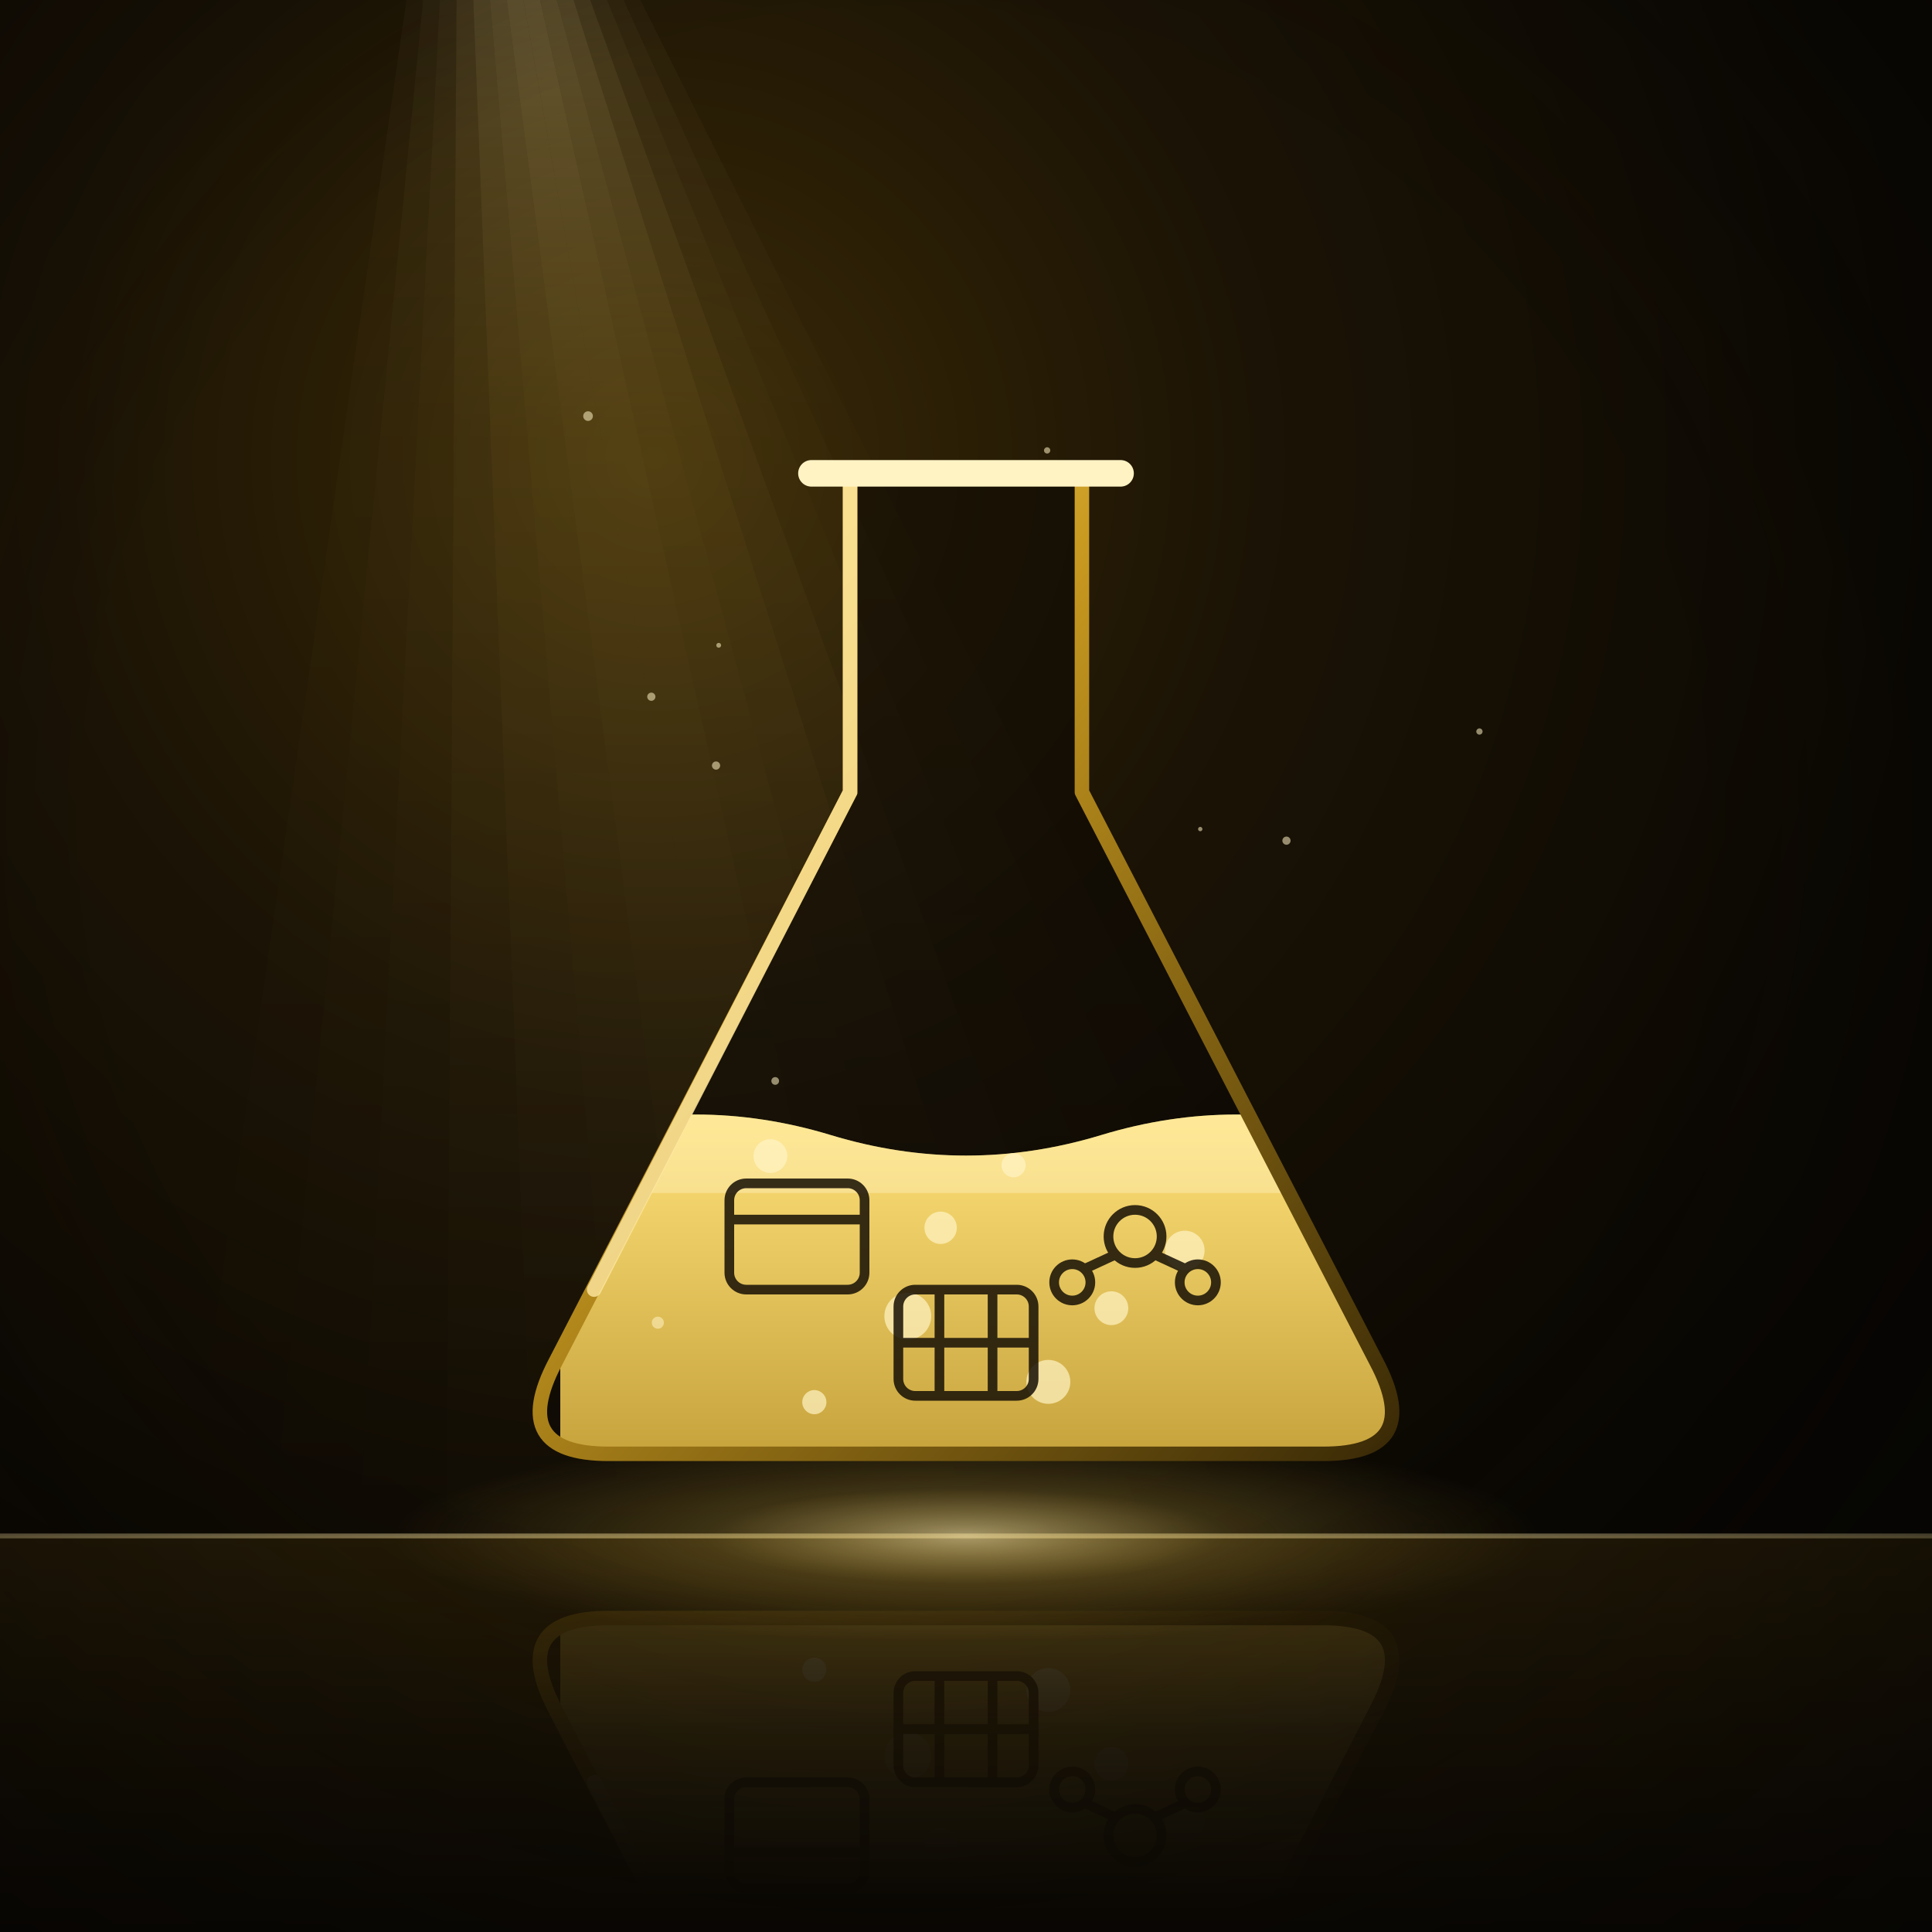
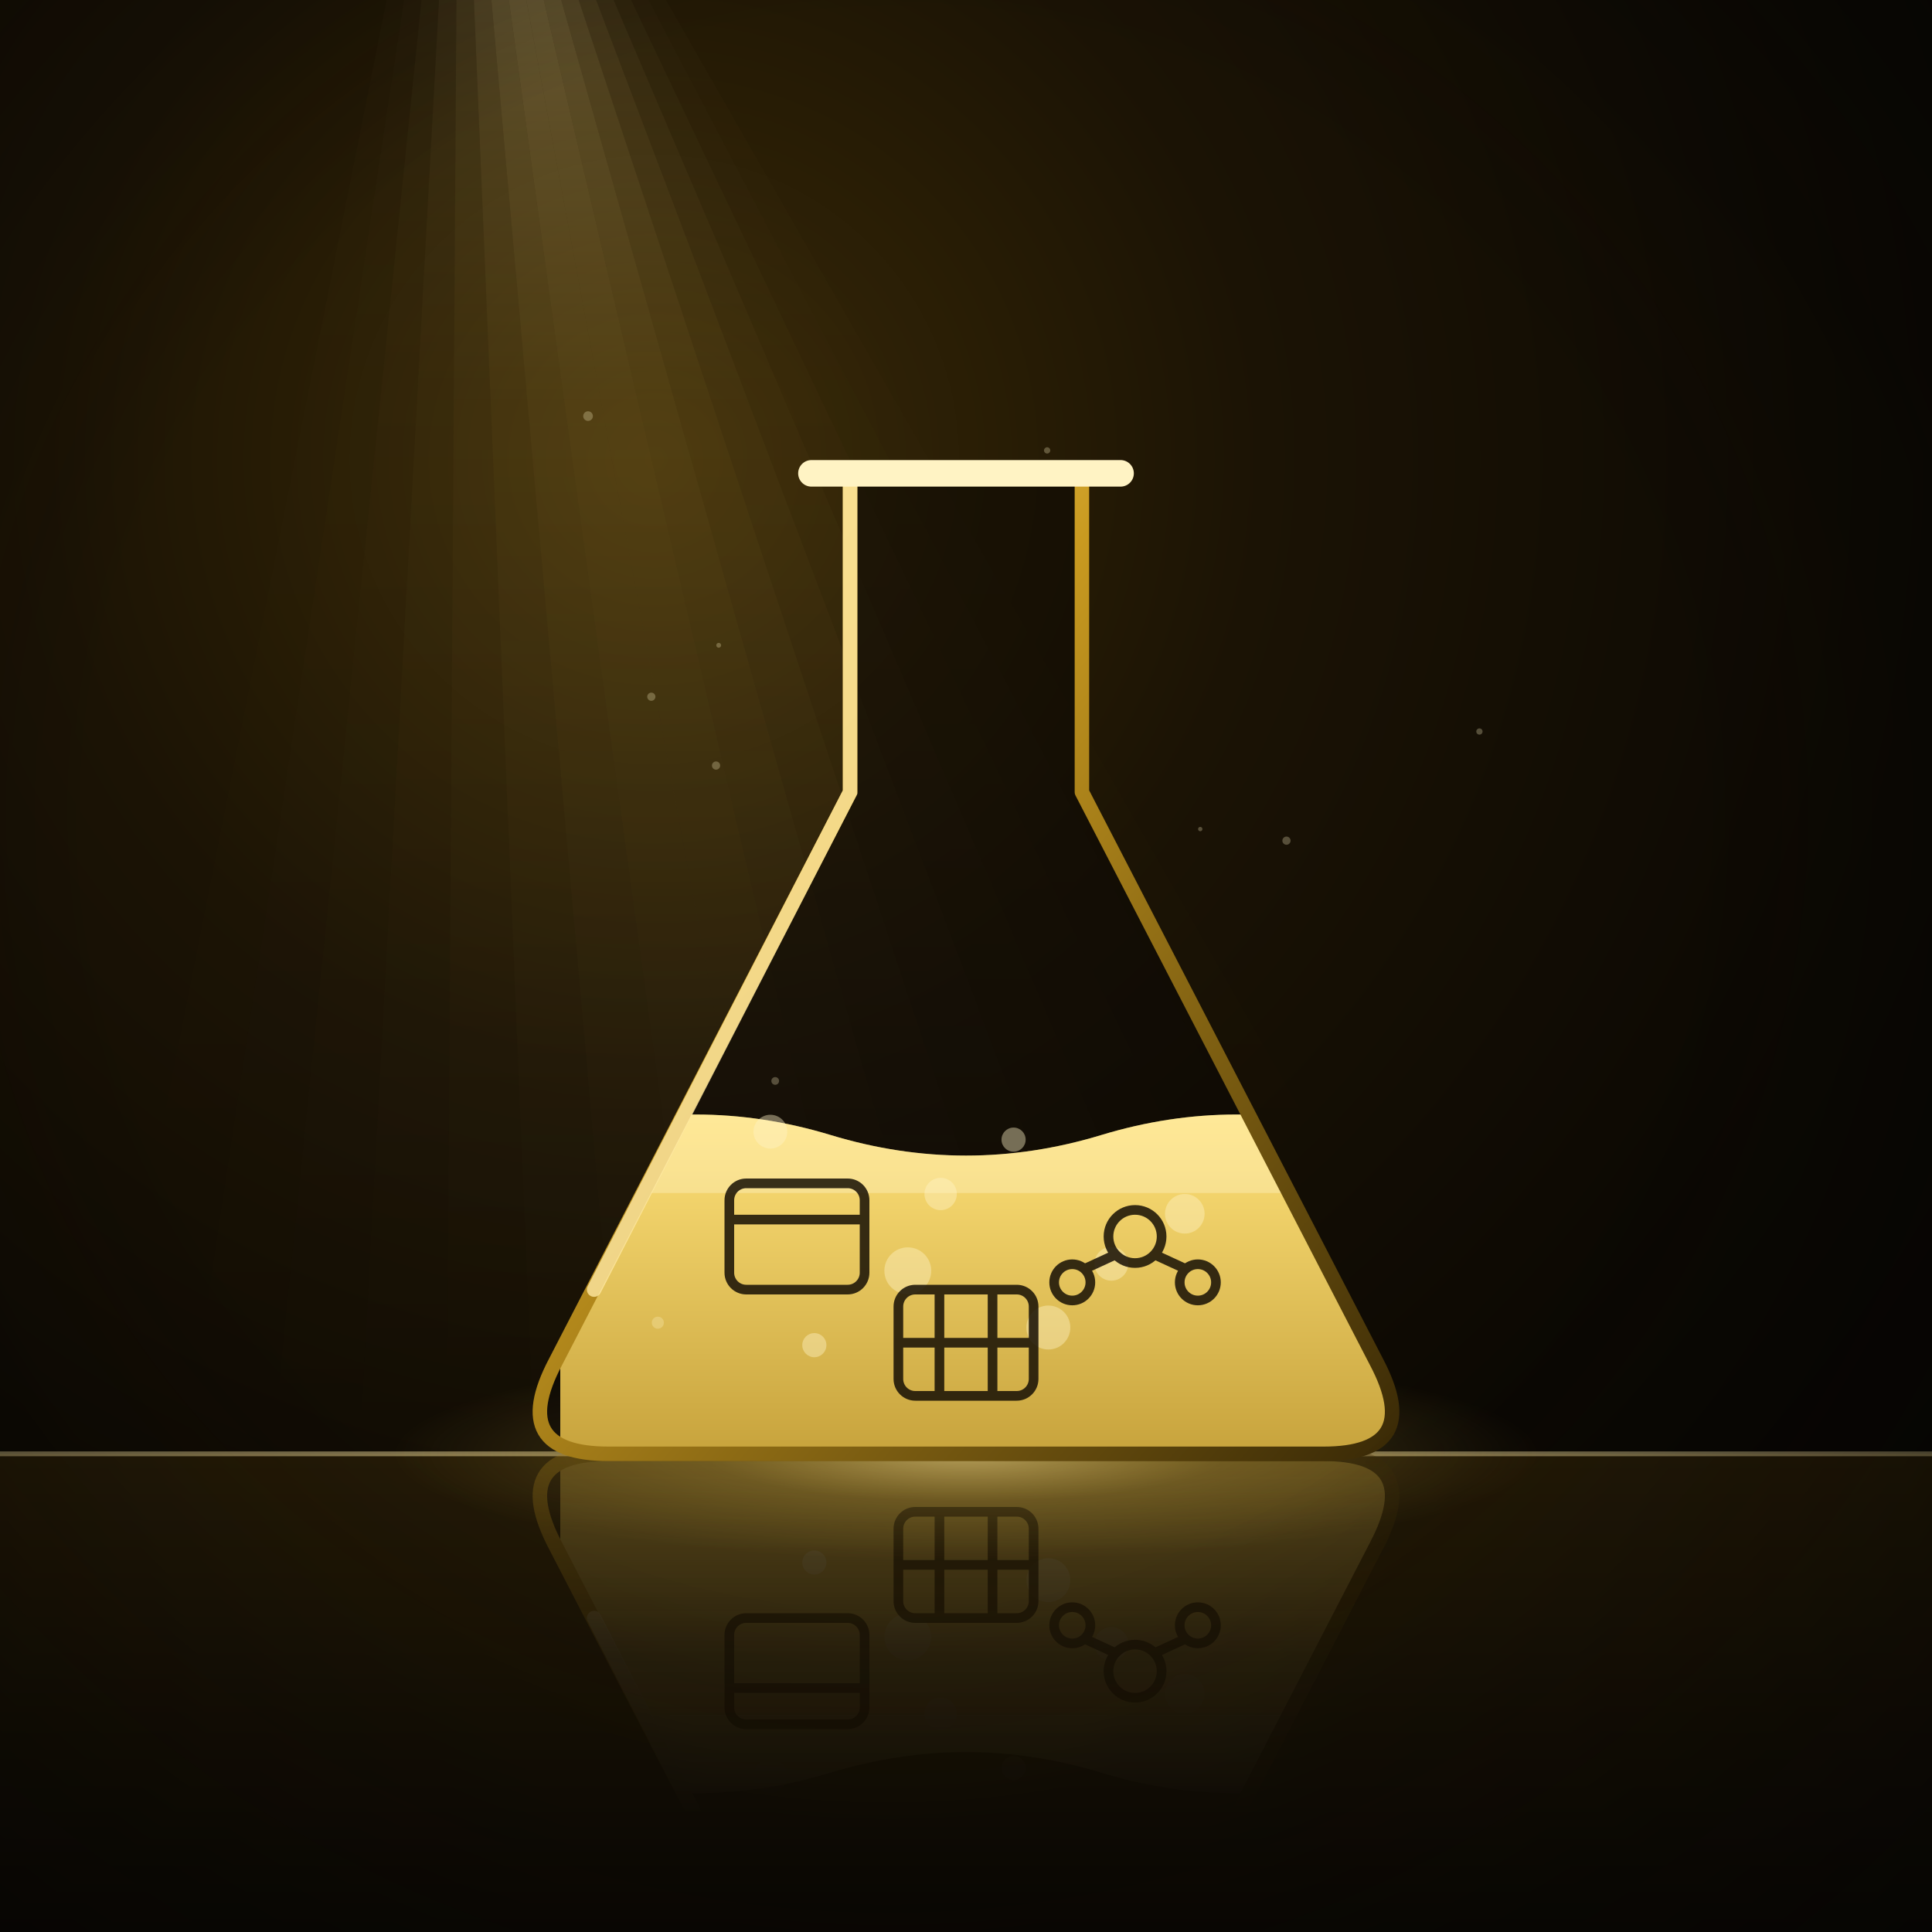
<svg xmlns="http://www.w3.org/2000/svg" viewBox="0 0 800 800" width="800" height="800" aria-hidden="true">
  <defs>
    <radialGradient id="sky" cx=".34" cy=".24" r=".92">
      <stop offset="0" stop-color="#3a2a06" />
      <stop offset=".34" stop-color="#1b1305" />
      <stop offset=".72" stop-color="#0b0803" />
      <stop offset="1" stop-color="#050403" />
    </radialGradient>
    <linearGradient id="beam" x1="0" y1="0" x2="0" y2="1">
      <stop offset="0" stop-color="#fff1c4" stop-opacity=".46" />
      <stop offset=".42" stop-color="#ffd766" stop-opacity=".15" />
      <stop offset="1" stop-color="#ffd766" stop-opacity="0" />
    </linearGradient>
    <radialGradient id="pool">
      <stop offset="0" stop-color="#ffe9a3" stop-opacity=".62" />
      <stop offset=".45" stop-color="#e9c552" stop-opacity=".2" />
      <stop offset="1" stop-color="#d4af37" stop-opacity="0" />
    </radialGradient>
    <linearGradient id="brass" x1="0" y1="0" x2="1" y2="1">
      <stop offset="0" stop-color="#ffe27a" />
      <stop offset=".35" stop-color="#c99a20" />
      <stop offset=".62" stop-color="#8c6a14" />
      <stop offset="1" stop-color="#3a2a06" />
    </linearGradient>
    <linearGradient id="near" x1="0" y1="0" x2="0" y2="1">
      <stop offset="0" stop-color="#241a06" />
      <stop offset="1" stop-color="#0b0803" />
    </linearGradient>
    <radialGradient id="vig" cx=".46" cy=".42" r=".78">
      <stop offset=".52" stop-color="#050403" stop-opacity="0" />
      <stop offset="1" stop-color="#050403" stop-opacity=".7" />
    </radialGradient>
    <linearGradient id="liq" x1="0" y1="0" x2="0" y2="1">
      <stop offset="0" stop-color="#ffe27a" />
      <stop offset="1" stop-color="#a8801a" />
    </linearGradient>
    <clipPath id="inside">
      <path d="M352 196h96v132l122 236q20 38-22 38H252q-42 0-22-38l122-236Z" />
    </clipPath>
  </defs>
  <rect width="800" height="800" fill="url(#sky)" />
  <g fill="url(#beam)">
-     <path d="M190 -150L40 636L76.3 636Z" opacity="0" />
-     <path d="M190 -150L76.3 636L112.5 636Z" opacity="0.1" />
-     <path d="M190 -150L112.5 636L148.8 636Z" opacity="0.2" />
-     <path d="M190 -150L148.8 636L185 636Z" opacity="0.3" />
-     <path d="M190 -150L185 636L221.3 636Z" opacity="0.5" />
-     <path d="M190 -150L221.3 636L257.5 636Z" opacity="0.7" />
-     <path d="M190 -150L257.5 636L293.8 636Z" opacity="0.8" />
-     <path d="M190 -150L293.8 636L330 636Z" opacity="0.9" />
-     <path d="M190 -150L330 636L366.3 636Z" opacity="0.9" />
-     <path d="M190 -150L366.3 636L402.5 636Z" opacity="0.8" />
-     <path d="M190 -150L402.5 636L438.8 636Z" opacity="0.7" />
-     <path d="M190 -150L438.8 636L475 636Z" opacity="0.5" />
-     <path d="M190 -150L475 636L511.3 636Z" opacity="0.3" />
-     <path d="M190 -150L511.3 636L547.5 636Z" opacity="0.2" />
-     <path d="M190 -150L547.5 636L583.8 636Z" opacity="0.1" />
-     <path d="M190 -150L583.8 636L620 636Z" opacity="0" />
+     <path d="M190 -150L40 602L76.3 602Z" opacity=".04" />
+     <path d="M190 -150L76.3 602L112.5 602Z" opacity=".088" />
+     <path d="M190 -150L112.5 602L148.8 602Z" opacity=".172" />
+     <path d="M190 -150L148.8 602L185 602Z" opacity=".303" />
+     <path d="M190 -150L185 602L221.3 602Z" opacity=".476" />
+     <path d="M190 -150L221.3 602L257.5 602Z" opacity=".668" />
+     <path d="M190 -150L257.5 602L293.8 602Z" opacity=".837" />
+     <path d="M190 -150L293.8 602L330 602Z" opacity=".937" />
+     <path d="M190 -150L330 602L366.3 602Z" opacity=".937" />
+     <path d="M190 -150L366.3 602L402.5 602Z" opacity=".837" />
+     <path d="M190 -150L402.5 602L438.8 602Z" opacity=".668" />
+     <path d="M190 -150L438.8 602L475 602Z" opacity=".476" />
+     <path d="M190 -150L475 602L511.3 602Z" opacity=".303" />
+     <path d="M190 -150L511.3 602L547.5 602Z" opacity=".172" />
+     <path d="M190 -150L547.5 602L583.8 602Z" opacity=".088" />
+     <path d="M190 -150L583.8 602L620 602Z" opacity=".04" />
  </g>
-   <rect x="0" y="636" width="800" height="164" fill="url(#near)" />
-   <path d="M0 636H800" stroke="#ffe9a3" stroke-width="2" opacity=".45" />
-   <ellipse cx="400" cy="636" rx="236" ry="44" fill="url(#pool)" />
+   <rect x="0" y="602" width="800" height="198" fill="url(#near)" />
+   <path d="M0 602H800" stroke="#ffe9a3" stroke-width="2" opacity=".45" />
+   <ellipse cx="400" cy="602" rx="236" ry="44" fill="url(#pool)" />
  <defs>
-     <linearGradient id="gmr1" x1="0" y1="636" x2="0" y2="786" gradientUnits="userSpaceOnUse">
+     <linearGradient id="gmr1" x1="0" y1="602" x2="0" y2="752" gradientUnits="userSpaceOnUse">
      <stop offset="0" stop-color="#fff" stop-opacity=".9" />
      <stop offset=".55" stop-color="#fff" stop-opacity=".22" />
      <stop offset="1" stop-color="#fff" stop-opacity="0" />
    </linearGradient>
-     <mask id="mr1" maskUnits="userSpaceOnUse" x="0" y="636" width="800" height="150">
-       <rect x="0" y="636" width="800" height="150" fill="url(#gmr1)" />
+     <mask id="mr1" maskUnits="userSpaceOnUse" x="0" y="602" width="800" height="150">
+       <rect x="0" y="602" width="800" height="150" fill="url(#gmr1)" />
    </mask>
  </defs>
-   <g mask="url(#mr1)" opacity="0.3">
-     <g transform="translate(0 1272) scale(1 -1)">
+   <g mask="url(#mr1)" opacity=".34">
+     <g transform="translate(0 1204) scale(1 -1)">
      <path d="M352 196h96v132l122 236q20 38-22 38H252q-42 0-22-38l122-236Z" fill="#0b0803" opacity=".55" />
      <g clip-path="url(#inside)">
        <path d="M232 470q56-17 112 0t112 0t112 0t112 0V680H232Z" fill="url(#liq)" />
-         <path class="wave" d="M232 470q56-17 112 0t112 0t112 0t112 0v24H232Z" fill="#fff3c4" opacity=".4" />
+         <path d="M232 470q56-17 112 0t112 0t112 0t112 0v24H232Z" fill="#fff3c4" opacity=".4" />
        <g fill="#fff3c4" opacity=".7">
-           <circle class="bub" cx="319" cy="478.7" r="7" />
-           <circle class="bub" cx="389.5" cy="508.4" r="6.7" />
-           <circle class="bub" cx="460.2" cy="541.7" r="7" />
-           <circle class="bub" cx="337.2" cy="580.6" r="5" />
-           <circle class="bub" cx="419.7" cy="482.5" r="5" />
-           <circle class="bub" cx="490.6" cy="517.8" r="8.2" />
-           <circle class="bub" cx="375.9" cy="545" r="9.7" />
-           <circle class="bub" cx="434.1" cy="572.2" r="9.1" />
+           <circle cx="319" cy="468.6" r="7" opacity=".6" />
+           <circle cx="389.5" cy="494.4" r="6.7" opacity=".6" />
+           <circle cx="460.2" cy="523.3" r="7" opacity=".6" />
+           <circle cx="337.2" cy="557" r="5" opacity=".6" />
+           <circle cx="419.7" cy="471.9" r="5" opacity=".6" />
+           <circle cx="490.6" cy="502.6" r="8.2" opacity=".6" />
+           <circle cx="375.9" cy="526.2" r="9.7" opacity=".6" />
+           <circle cx="434.1" cy="549.7" r="9.1" opacity=".6" />
        </g>
        <g opacity=".85">
          <g transform="translate(330 512)" fill="none" stroke="#150e04" stroke-width="4">
            <rect x="-28" y="-22" width="56" height="44" rx="7" />
            <path d="M-28 -7h56" />
          </g>
          <g transform="translate(400 556)" fill="none" stroke="#150e04" stroke-width="4">
            <rect x="-28" y="-22" width="56" height="44" rx="7" />
            <path d="M-11 -22v44M11 -22v44M-28 0h56" />
          </g>
          <g transform="translate(470 512)" fill="none" stroke="#150e04" stroke-width="4">
            <circle r="11" />
            <circle cx="-26" cy="19" r="7.5" />
            <circle cx="26" cy="19" r="7.5" />
            <path d="M-7 7l-13 6M7 7l13 6" />
          </g>
        </g>
      </g>
      <path d="M352 196h96v132l122 236q20 38-22 38H252q-42 0-22-38l122-236Z" fill="none" stroke="url(#brass)" stroke-width="6" stroke-linejoin="round" />
      <path d="M352 200v128L246 534" fill="none" stroke="#ffe9a3" stroke-width="6" stroke-linecap="round" opacity=".8" />
      <path d="M336 196h128" stroke="#fff3c4" stroke-width="11" stroke-linecap="round" />
    </g>
  </g>
  <g>
    <path d="M352 196h96v132l122 236q20 38-22 38H252q-42 0-22-38l122-236Z" fill="#0b0803" opacity=".55" />
    <g clip-path="url(#inside)">
      <path d="M232 470q56-17 112 0t112 0t112 0t112 0V680H232Z" fill="url(#liq)" />
      <path class="wave" d="M232 470q56-17 112 0t112 0t112 0t112 0v24H232Z" fill="#fff3c4" opacity=".4" />
      <g fill="#fff3c4" opacity=".7">
-         <circle class="bub" cx="319" cy="478.7" r="7" />
-         <circle class="bub" cx="389.5" cy="508.4" r="6.7" />
-         <circle class="bub" cx="460.2" cy="541.7" r="7" />
-         <circle class="bub" cx="337.2" cy="580.6" r="5" />
-         <circle class="bub" cx="419.7" cy="482.5" r="5" />
-         <circle class="bub" cx="490.6" cy="517.8" r="8.2" />
-         <circle class="bub" cx="375.9" cy="545" r="9.7" />
-         <circle class="bub" cx="434.1" cy="572.2" r="9.1" />
+         <circle class="bub" cx="319" cy="468.6" r="7" opacity=".6" />
+         <circle class="bub" cx="389.5" cy="494.4" r="6.7" opacity=".6" />
+         <circle class="bub" cx="460.2" cy="523.3" r="7" opacity=".6" />
+         <circle class="bub" cx="337.2" cy="557" r="5" opacity=".6" />
+         <circle class="bub" cx="419.7" cy="471.9" r="5" opacity=".6" />
+         <circle class="bub" cx="490.6" cy="502.6" r="8.2" opacity=".6" />
+         <circle class="bub" cx="375.9" cy="526.2" r="9.7" opacity=".6" />
+         <circle class="bub" cx="434.1" cy="549.7" r="9.1" opacity=".6" />
      </g>
      <g opacity=".85">
        <g transform="translate(330 512)" fill="none" stroke="#150e04" stroke-width="4">
          <rect x="-28" y="-22" width="56" height="44" rx="7" />
          <path d="M-28 -7h56" />
        </g>
        <g transform="translate(400 556)" fill="none" stroke="#150e04" stroke-width="4">
          <rect x="-28" y="-22" width="56" height="44" rx="7" />
          <path d="M-11 -22v44M11 -22v44M-28 0h56" />
        </g>
        <g transform="translate(470 512)" fill="none" stroke="#150e04" stroke-width="4">
          <circle r="11" />
          <circle cx="-26" cy="19" r="7.5" />
          <circle cx="26" cy="19" r="7.5" />
          <path d="M-7 7l-13 6M7 7l13 6" />
        </g>
      </g>
    </g>
    <path d="M352 196h96v132l122 236q20 38-22 38H252q-42 0-22-38l122-236Z" fill="none" stroke="url(#brass)" stroke-width="6" stroke-linejoin="round" />
    <path d="M352 200v128L246 534" fill="none" stroke="#ffe9a3" stroke-width="6" stroke-linecap="round" opacity=".8" />
    <path d="M336 196h128" stroke="#fff3c4" stroke-width="11" stroke-linecap="round" />
  </g>
  <g fill="#fff3c4" opacity=".55">
-     <circle class="mote" cx="243.5" cy="172.3" r="2" />
-     <circle class="mote" cx="269.7" cy="288.5" r="1.7" />
-     <circle class="mote" cx="297.6" cy="267.2" r="1" />
-     <circle class="mote" cx="433.6" cy="186.5" r="1.3" />
-     <circle class="mote" cx="296.5" cy="317" r="1.7" />
-     <circle class="mote" cx="497" cy="343.3" r="0.9" />
-     <circle class="mote" cx="321" cy="447.6" r="1.6" />
-     <circle class="mote" cx="612.6" cy="302.9" r="1.3" />
-     <circle class="mote" cx="532.7" cy="348.1" r="1.7" />
-     <circle class="mote" cx="272.4" cy="547.7" r="2.5" />
+     <circle class="mote" cx="243.5" cy="172.3" r="2" opacity=".5" />
+     <circle class="mote" cx="269.7" cy="288.5" r="1.7" opacity=".5" />
+     <circle class="mote" cx="297.6" cy="267.2" r="1" opacity=".5" />
+     <circle class="mote" cx="433.6" cy="186.5" r="1.3" opacity=".5" />
+     <circle class="mote" cx="296.5" cy="317" r="1.7" opacity=".5" />
+     <circle class="mote" cx="497" cy="343.3" r="0.9" opacity=".5" />
+     <circle class="mote" cx="321" cy="447.6" r="1.6" opacity=".5" />
+     <circle class="mote" cx="612.6" cy="302.9" r="1.3" opacity=".5" />
+     <circle class="mote" cx="532.7" cy="348.1" r="1.7" opacity=".5" />
+     <circle class="mote" cx="272.4" cy="547.7" r="2.5" opacity=".5" />
  </g>
  <rect width="800" height="800" fill="url(#vig)" />
</svg>
